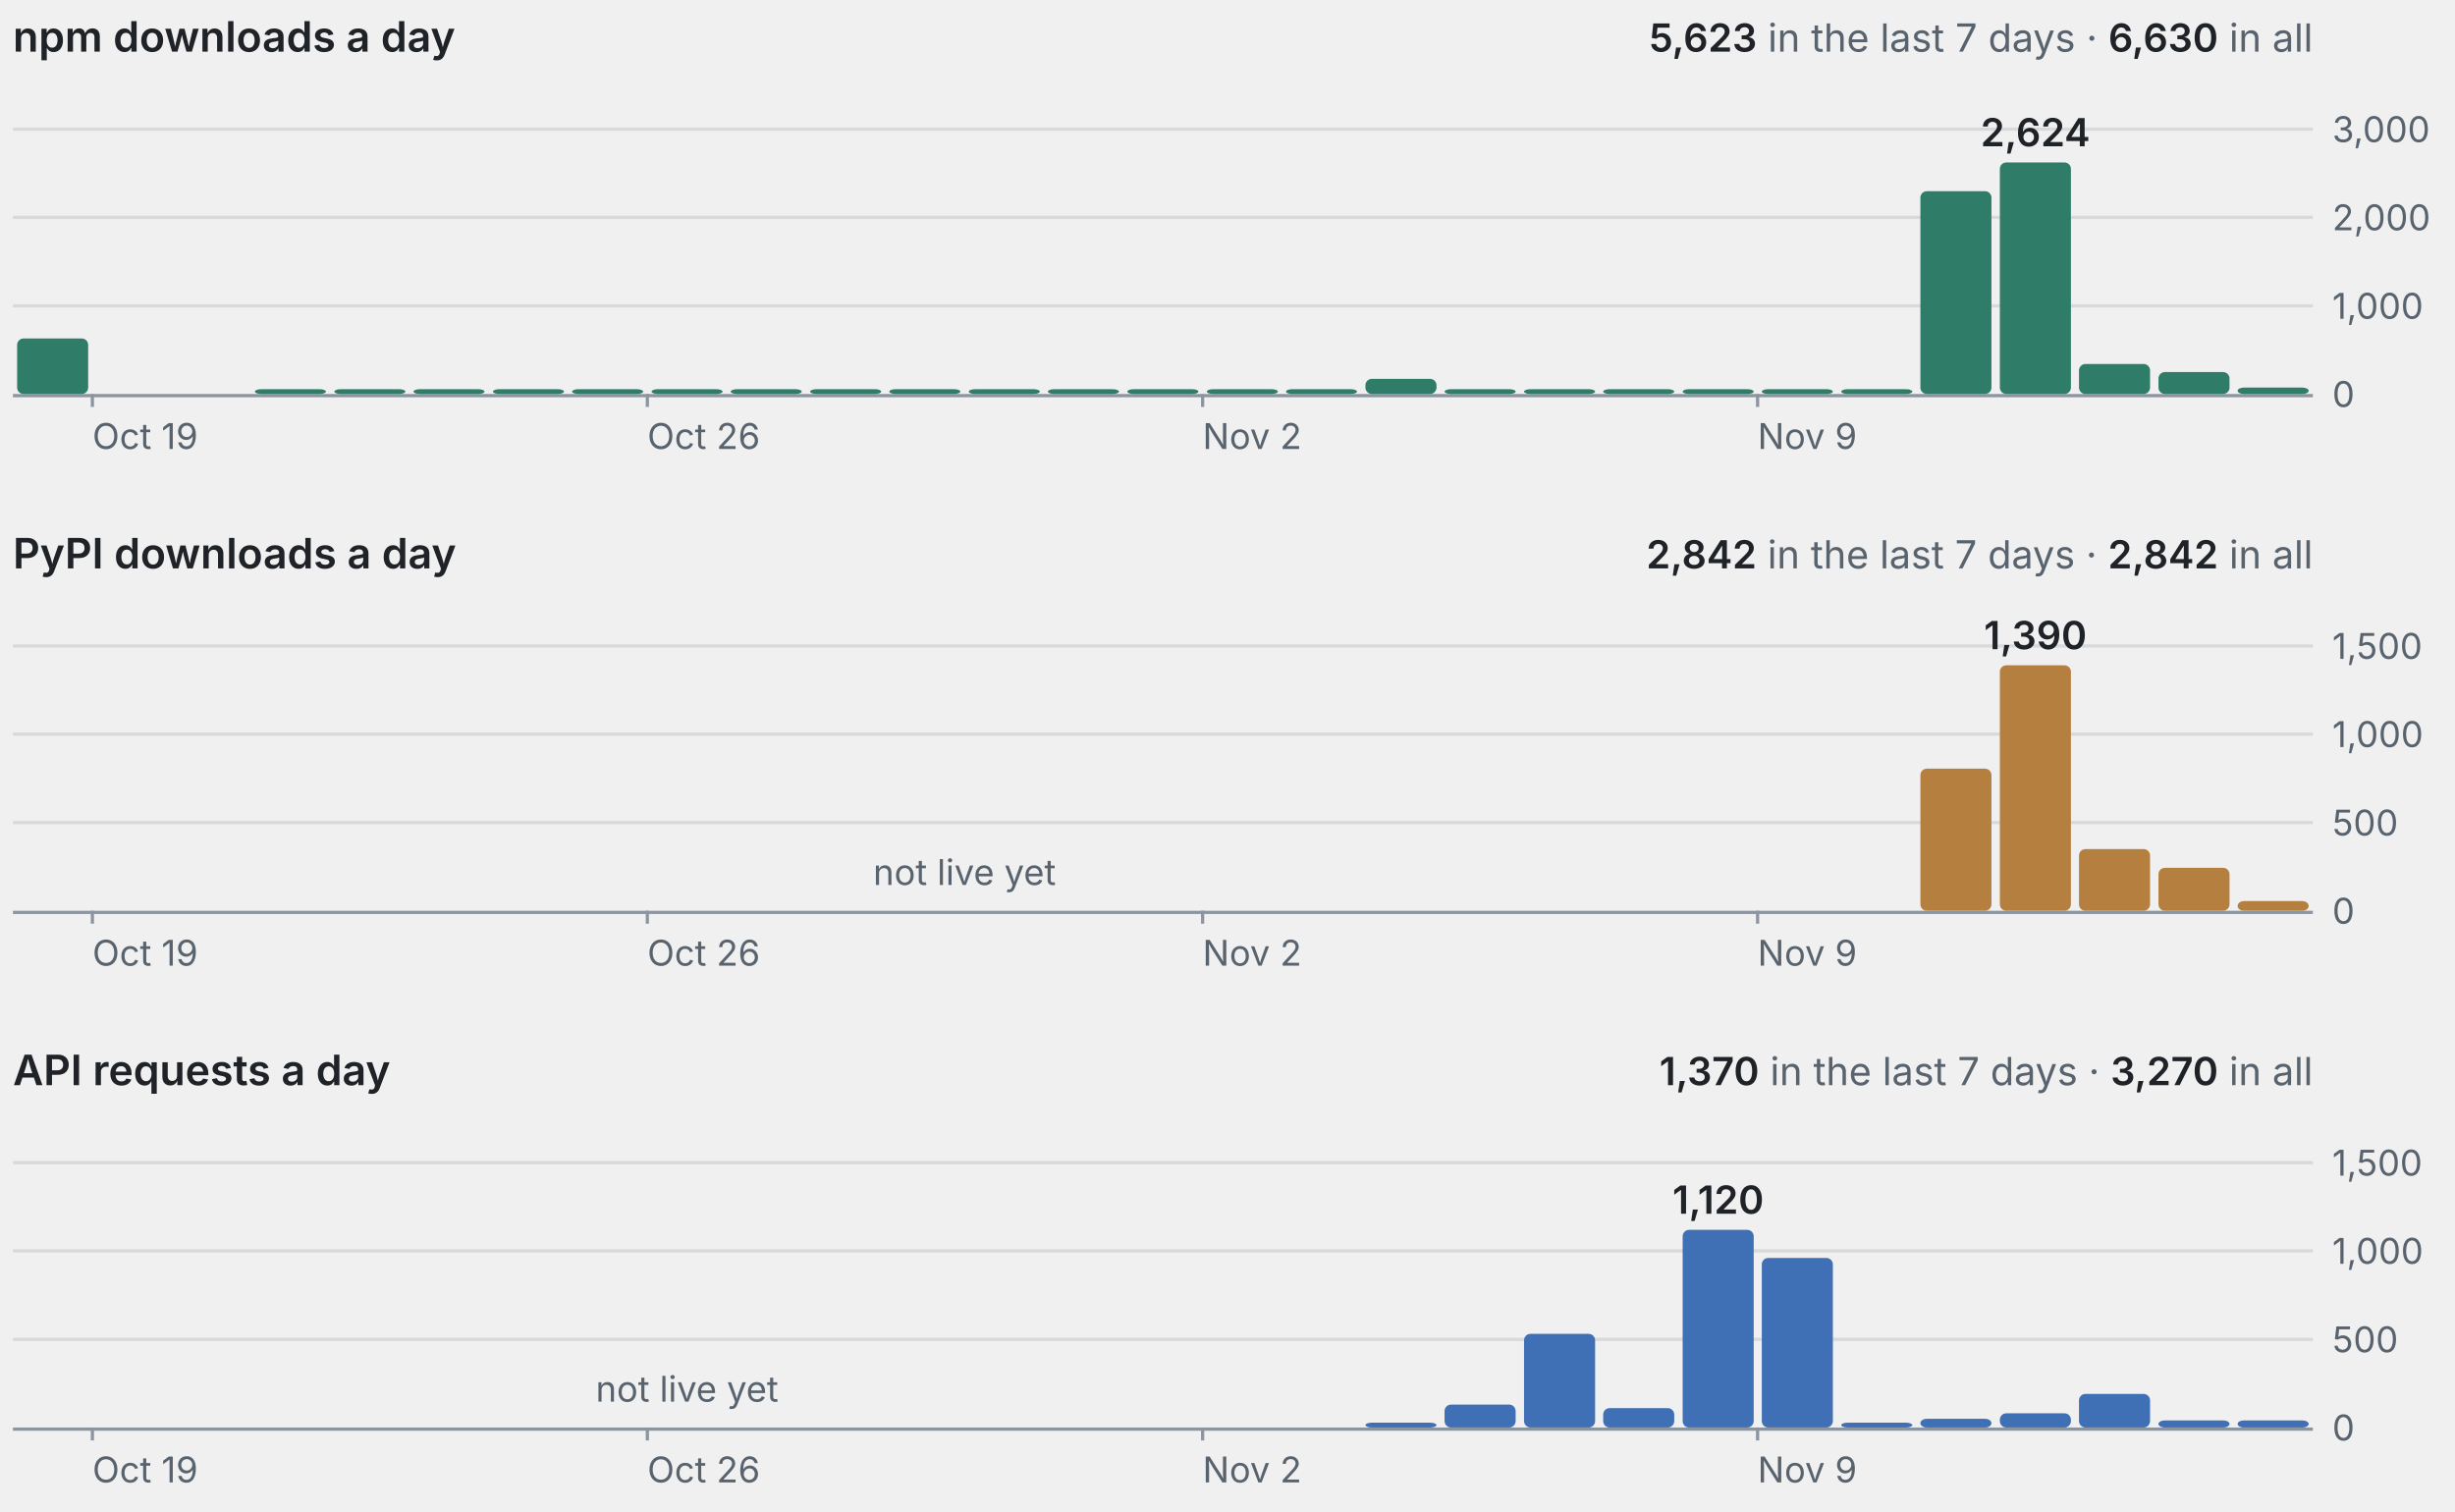
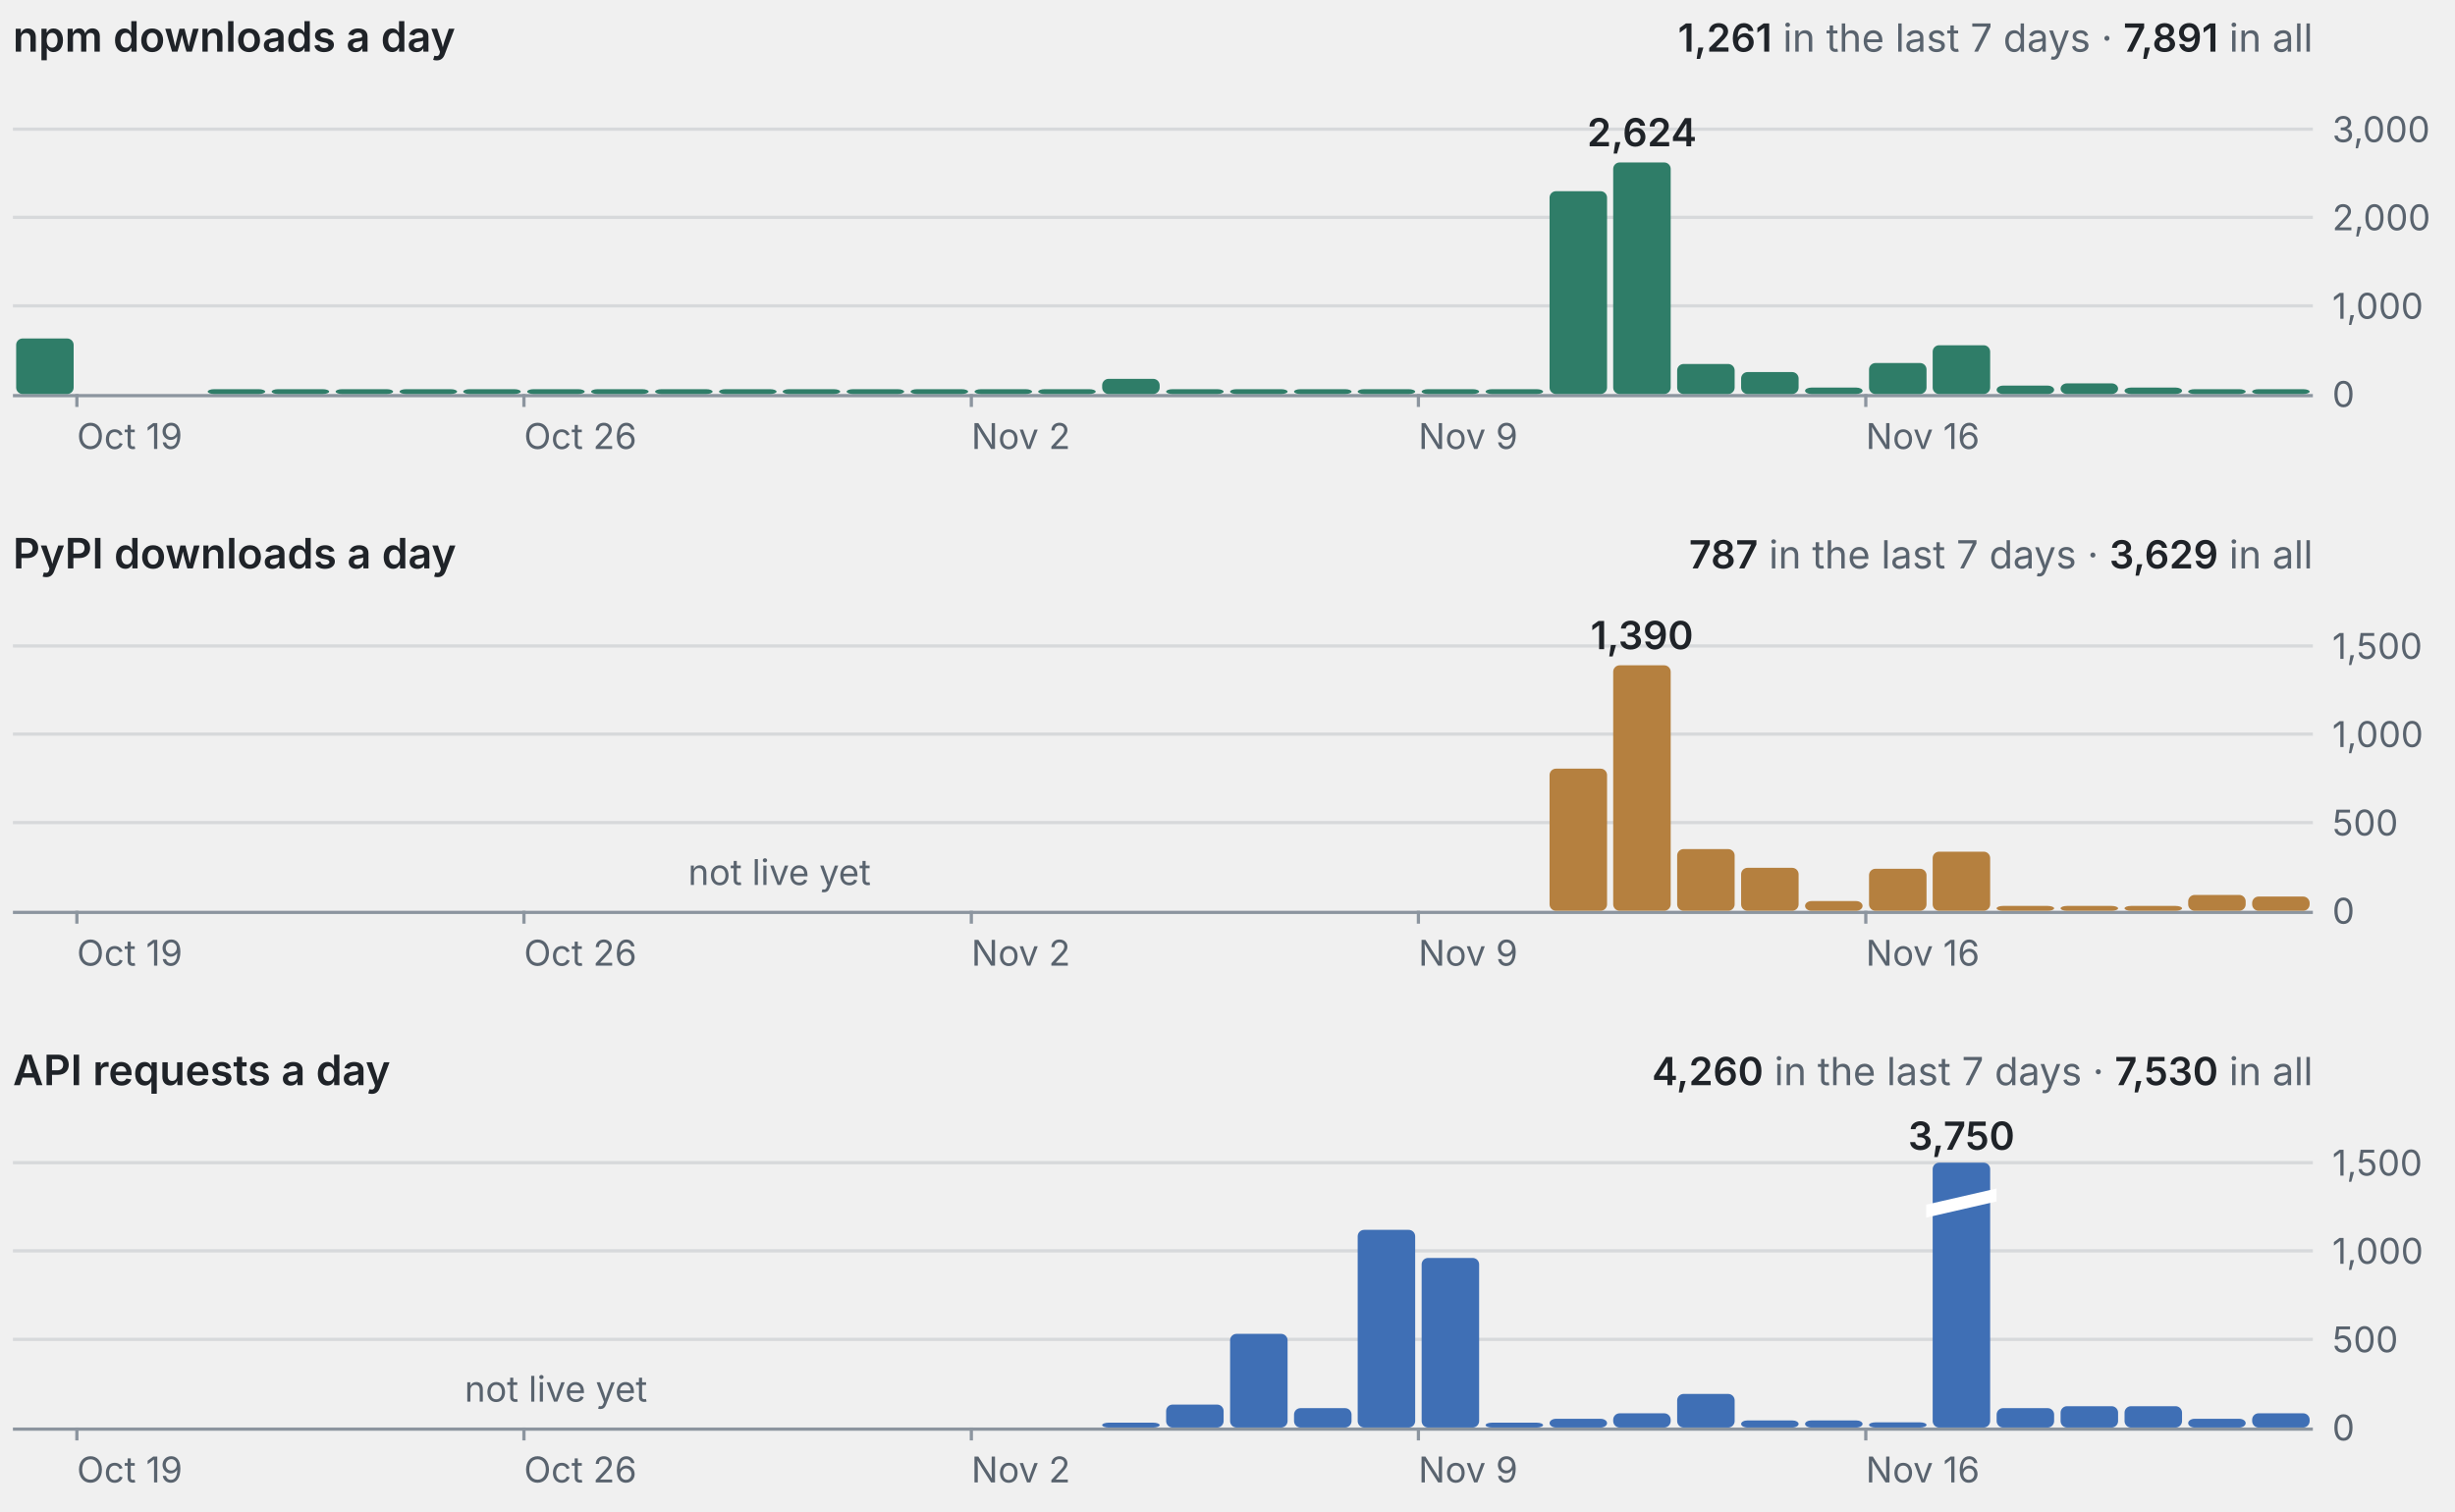
- <svg xmlns="http://www.w3.org/2000/svg" width="760" height="468" viewBox="0 0 760 468" role="img" aria-label="Usage, a day: npm downloads, PyPI downloads and API requests, to 2026-11-15">
+ <svg xmlns="http://www.w3.org/2000/svg" width="760" height="468" viewBox="0 0 760 468" role="img" aria-label="Usage, a day: npm downloads, PyPI downloads and API requests, to 2026-11-22">
  <style>
text{font-family:system-ui,-apple-system,"Segoe UI",sans-serif}
.t{font-size:13px;font-weight:600;fill:#1f2328}.s{font-size:12px;fill:#59636e}.v{font-size:12px;font-weight:600;fill:#1f2328}
.m{font-size:11px;fill:#59636e}.a{stroke:#8c959f}.g{stroke:#8c959f;stroke-opacity:.25}
.n{fill:#2f7d68}.y{fill:#b5803f}.p{fill:#3f6fb5}.b{fill:#ffffff}
@media (prefers-color-scheme:dark){.t,.v{fill:#e6edf3}.s,.m{fill:#9198a1}.a{stroke:#656c76}.g{stroke:#656c76;stroke-opacity:.4}.n{fill:#3fa58a}.y{fill:#d9a55b}.p{fill:#5b8fd9}.b{fill:#0d1117}}
</style>
  <text x="4" y="16" class="t">npm downloads a day</text>
  <text x="716" y="16" class="s" text-anchor="end">
-     <tspan class="v">5,623</tspan> in the last 7 days · <tspan class="v">6,630</tspan> in all</text>
+     <tspan class="v">1,261</tspan> in the last 7 days · <tspan class="v">7,891</tspan> in all</text>
  <line x1="4" y1="94.7" x2="716" y2="94.7" class="g" />
  <text x="722" y="98.7" class="m">1,000</text>
  <line x1="4" y1="67.3" x2="716" y2="67.3" class="g" />
  <text x="722" y="71.3" class="m">2,000</text>
  <line x1="4" y1="40.0" x2="716" y2="40.0" class="g" />
  <text x="722" y="44.0" class="m">3,000</text>
  <line x1="4" y1="122.5" x2="716" y2="122.5" class="a" />
  <text x="722" y="126" class="m">0</text>
-   <rect x="5.3" y="104.8" width="22.0" height="17.2" rx="2.0" class="n" />
-   <rect x="78.9" y="120.5" width="22.0" height="1.5" rx="2.0" class="n" />
-   <rect x="103.5" y="120.5" width="22.0" height="1.5" rx="2.0" class="n" />
-   <rect x="128.0" y="120.5" width="22.0" height="1.5" rx="2.0" class="n" />
-   <rect x="152.6" y="120.5" width="22.0" height="1.5" rx="2.0" class="n" />
-   <rect x="177.1" y="120.5" width="22.0" height="1.5" rx="2.0" class="n" />
-   <rect x="201.7" y="120.5" width="22.0" height="1.5" rx="2.0" class="n" />
-   <rect x="226.2" y="120.5" width="22.0" height="1.5" rx="2.0" class="n" />
-   <rect x="250.8" y="120.5" width="22.0" height="1.5" rx="2.0" class="n" />
-   <rect x="275.3" y="120.5" width="22.0" height="1.5" rx="2.0" class="n" />
-   <rect x="299.9" y="120.5" width="22.0" height="1.5" rx="2.0" class="n" />
-   <rect x="324.4" y="120.5" width="22.0" height="1.5" rx="2.0" class="n" />
-   <rect x="349.0" y="120.5" width="22.0" height="1.5" rx="2.0" class="n" />
-   <rect x="373.6" y="120.5" width="22.0" height="1.5" rx="2.0" class="n" />
-   <rect x="398.1" y="120.5" width="22.0" height="1.5" rx="2.0" class="n" />
-   <rect x="422.7" y="117.3" width="22.0" height="4.7" rx="2.0" class="n" />
-   <rect x="447.2" y="120.5" width="22.0" height="1.5" rx="2.0" class="n" />
-   <rect x="471.8" y="120.5" width="22.0" height="1.5" rx="2.0" class="n" />
-   <rect x="496.3" y="120.5" width="22.0" height="1.5" rx="2.0" class="n" />
-   <rect x="520.9" y="120.5" width="22.0" height="1.5" rx="2.0" class="n" />
-   <rect x="545.4" y="120.5" width="22.0" height="1.5" rx="2.0" class="n" />
-   <rect x="570.0" y="120.5" width="22.0" height="1.5" rx="2.0" class="n" />
-   <rect x="594.5" y="59.2" width="22.0" height="62.8" rx="2.0" class="n" />
-   <rect x="619.1" y="50.3" width="22.0" height="71.7" rx="2.0" class="n" />
-   <rect x="643.6" y="112.7" width="22.0" height="9.3" rx="2.0" class="n" />
-   <rect x="668.2" y="115.2" width="22.0" height="6.8" rx="2.0" class="n" />
-   <rect x="692.7" y="120.0" width="22.0" height="2.0" rx="2.0" class="n" />
-   <text x="630.1" y="45.3" class="v" text-anchor="middle">2,624</text>
-   <line x1="28.6" y1="122" x2="28.6" y2="126" class="a" />
-   <text x="28.6" y="139" class="m">Oct 19</text>
-   <line x1="200.4" y1="122" x2="200.4" y2="126" class="a" />
-   <text x="200.4" y="139" class="m">Oct 26</text>
-   <line x1="372.3" y1="122" x2="372.3" y2="126" class="a" />
-   <text x="372.3" y="139" class="m">Nov 2</text>
-   <line x1="544.1" y1="122" x2="544.1" y2="126" class="a" />
-   <text x="544.1" y="139" class="m">Nov 9</text>
+   <rect x="5.0" y="104.8" width="17.8" height="17.2" rx="2.0" class="n" />
+   <rect x="64.3" y="120.5" width="17.8" height="1.5" rx="2.0" class="n" />
+   <rect x="84.1" y="120.5" width="17.8" height="1.5" rx="2.0" class="n" />
+   <rect x="103.9" y="120.5" width="17.8" height="1.5" rx="2.0" class="n" />
+   <rect x="123.7" y="120.5" width="17.8" height="1.5" rx="2.0" class="n" />
+   <rect x="143.4" y="120.5" width="17.8" height="1.5" rx="2.0" class="n" />
+   <rect x="163.2" y="120.5" width="17.8" height="1.5" rx="2.0" class="n" />
+   <rect x="183.0" y="120.5" width="17.8" height="1.5" rx="2.0" class="n" />
+   <rect x="202.8" y="120.5" width="17.8" height="1.5" rx="2.0" class="n" />
+   <rect x="222.6" y="120.5" width="17.8" height="1.5" rx="2.0" class="n" />
+   <rect x="242.3" y="120.5" width="17.8" height="1.5" rx="2.0" class="n" />
+   <rect x="262.1" y="120.5" width="17.8" height="1.5" rx="2.0" class="n" />
+   <rect x="281.9" y="120.5" width="17.8" height="1.5" rx="2.0" class="n" />
+   <rect x="301.7" y="120.5" width="17.8" height="1.5" rx="2.0" class="n" />
+   <rect x="321.4" y="120.5" width="17.8" height="1.5" rx="2.0" class="n" />
+   <rect x="341.2" y="117.3" width="17.8" height="4.7" rx="2.0" class="n" />
+   <rect x="361.0" y="120.5" width="17.8" height="1.5" rx="2.0" class="n" />
+   <rect x="380.8" y="120.5" width="17.8" height="1.5" rx="2.0" class="n" />
+   <rect x="400.6" y="120.5" width="17.8" height="1.5" rx="2.0" class="n" />
+   <rect x="420.3" y="120.5" width="17.8" height="1.5" rx="2.0" class="n" />
+   <rect x="440.1" y="120.5" width="17.8" height="1.5" rx="2.0" class="n" />
+   <rect x="459.9" y="120.5" width="17.8" height="1.5" rx="2.0" class="n" />
+   <rect x="479.7" y="59.2" width="17.8" height="62.8" rx="2.0" class="n" />
+   <rect x="499.4" y="50.3" width="17.8" height="71.7" rx="2.0" class="n" />
+   <rect x="519.2" y="112.7" width="17.8" height="9.3" rx="2.0" class="n" />
+   <rect x="539.0" y="115.2" width="17.8" height="6.8" rx="2.0" class="n" />
+   <rect x="558.8" y="120.0" width="17.8" height="2.0" rx="2.0" class="n" />
+   <rect x="578.6" y="112.4" width="17.8" height="9.6" rx="2.0" class="n" />
+   <rect x="598.3" y="106.9" width="17.8" height="15.1" rx="2.0" class="n" />
+   <rect x="618.1" y="119.4" width="17.8" height="2.6" rx="2.0" class="n" />
+   <rect x="637.9" y="118.7" width="17.8" height="3.3" rx="2.0" class="n" />
+   <rect x="657.7" y="120.0" width="17.8" height="2.0" rx="2.0" class="n" />
+   <rect x="677.4" y="120.5" width="17.8" height="1.5" rx="2.0" class="n" />
+   <rect x="697.2" y="120.5" width="17.8" height="1.5" rx="2.0" class="n" />
+   <text x="508.3" y="45.3" class="v" text-anchor="middle">2,624</text>
+   <line x1="23.8" y1="122" x2="23.8" y2="126" class="a" />
+   <text x="23.8" y="139" class="m">Oct 19</text>
+   <line x1="162.2" y1="122" x2="162.2" y2="126" class="a" />
+   <text x="162.2" y="139" class="m">Oct 26</text>
+   <line x1="300.7" y1="122" x2="300.7" y2="126" class="a" />
+   <text x="300.7" y="139" class="m">Nov 2</text>
+   <line x1="439.1" y1="122" x2="439.1" y2="126" class="a" />
+   <text x="439.1" y="139" class="m">Nov 9</text>
+   <line x1="577.6" y1="122" x2="577.6" y2="126" class="a" />
+   <text x="577.6" y="139" class="m">Nov 16</text>
  <text x="4" y="176" class="t">PyPI downloads a day</text>
  <text x="716" y="176" class="s" text-anchor="end">
-     <tspan class="v">2,842</tspan> in the last 7 days · <tspan class="v">2,842</tspan> in all</text>
+     <tspan class="v">787</tspan> in the last 7 days · <tspan class="v">3,629</tspan> in all</text>
  <line x1="4" y1="254.7" x2="716" y2="254.7" class="g" />
  <text x="722" y="258.7" class="m">500</text>
  <line x1="4" y1="227.3" x2="716" y2="227.3" class="g" />
  <text x="722" y="231.3" class="m">1,000</text>
  <line x1="4" y1="200.0" x2="716" y2="200.0" class="g" />
  <text x="722" y="204.0" class="m">1,500</text>
  <line x1="4" y1="282.5" x2="716" y2="282.5" class="a" />
  <text x="722" y="286" class="m">0</text>
-   <rect x="594.5" y="238.0" width="22.0" height="44.0" rx="2.0" class="y" />
-   <rect x="619.1" y="206.0" width="22.0" height="76.0" rx="2.0" class="y" />
-   <rect x="643.6" y="262.9" width="22.0" height="19.1" rx="2.0" class="y" />
-   <rect x="668.2" y="268.7" width="22.0" height="13.3" rx="2.0" class="y" />
-   <rect x="692.7" y="279.0" width="22.0" height="3.0" rx="2.0" class="y" />
-   <text x="630.1" y="201.0" class="v" text-anchor="middle">1,390</text>
-   <text x="298.6" y="274" class="m" text-anchor="middle">not live yet</text>
-   <line x1="28.6" y1="282" x2="28.6" y2="286" class="a" />
-   <text x="28.6" y="299" class="m">Oct 19</text>
-   <line x1="200.4" y1="282" x2="200.4" y2="286" class="a" />
-   <text x="200.4" y="299" class="m">Oct 26</text>
-   <line x1="372.3" y1="282" x2="372.3" y2="286" class="a" />
-   <text x="372.3" y="299" class="m">Nov 2</text>
-   <line x1="544.1" y1="282" x2="544.1" y2="286" class="a" />
-   <text x="544.1" y="299" class="m">Nov 9</text>
+   <rect x="479.7" y="238.0" width="17.8" height="44.0" rx="2.0" class="y" />
+   <rect x="499.4" y="206.0" width="17.8" height="76.0" rx="2.0" class="y" />
+   <rect x="519.2" y="262.9" width="17.8" height="19.1" rx="2.0" class="y" />
+   <rect x="539.0" y="268.7" width="17.8" height="13.3" rx="2.0" class="y" />
+   <rect x="558.8" y="279.0" width="17.8" height="3.0" rx="2.0" class="y" />
+   <rect x="578.6" y="269.0" width="17.8" height="13.0" rx="2.0" class="y" />
+   <rect x="598.3" y="263.7" width="17.8" height="18.3" rx="2.0" class="y" />
+   <rect x="618.1" y="280.5" width="17.8" height="1.5" rx="2.0" class="y" />
+   <rect x="637.9" y="280.5" width="17.8" height="1.5" rx="2.0" class="y" />
+   <rect x="657.7" y="280.5" width="17.8" height="1.5" rx="2.0" class="y" />
+   <rect x="677.4" y="277.1" width="17.8" height="4.9" rx="2.0" class="y" />
+   <rect x="697.2" y="277.6" width="17.8" height="4.4" rx="2.0" class="y" />
+   <text x="508.3" y="201.0" class="v" text-anchor="middle">1,390</text>
+   <text x="241.3" y="274" class="m" text-anchor="middle">not live yet</text>
+   <line x1="23.8" y1="282" x2="23.8" y2="286" class="a" />
+   <text x="23.8" y="299" class="m">Oct 19</text>
+   <line x1="162.2" y1="282" x2="162.2" y2="286" class="a" />
+   <text x="162.2" y="299" class="m">Oct 26</text>
+   <line x1="300.7" y1="282" x2="300.7" y2="286" class="a" />
+   <text x="300.7" y="299" class="m">Nov 2</text>
+   <line x1="439.1" y1="282" x2="439.1" y2="286" class="a" />
+   <text x="439.1" y="299" class="m">Nov 9</text>
+   <line x1="577.6" y1="282" x2="577.6" y2="286" class="a" />
+   <text x="577.6" y="299" class="m">Nov 16</text>
  <text x="4" y="336" class="t">API requests a day</text>
  <text x="716" y="336" class="s" text-anchor="end">
-     <tspan class="v">1,370</tspan> in the last 7 days · <tspan class="v">3,270</tspan> in all</text>
+     <tspan class="v">4,260</tspan> in the last 7 days · <tspan class="v">7,530</tspan> in all</text>
  <line x1="4" y1="414.7" x2="716" y2="414.7" class="g" />
  <text x="722" y="418.7" class="m">500</text>
  <line x1="4" y1="387.3" x2="716" y2="387.3" class="g" />
  <text x="722" y="391.3" class="m">1,000</text>
  <line x1="4" y1="360.0" x2="716" y2="360.0" class="g" />
  <text x="722" y="364.0" class="m">1,500</text>
  <line x1="4" y1="442.5" x2="716" y2="442.5" class="a" />
  <text x="722" y="446" class="m">0</text>
-   <rect x="422.7" y="440.5" width="22.0" height="1.5" rx="2.0" class="p" />
-   <rect x="447.2" y="434.9" width="22.0" height="7.1" rx="2.0" class="p" />
-   <rect x="471.8" y="413.0" width="22.0" height="29.0" rx="2.0" class="p" />
-   <rect x="496.3" y="436.0" width="22.0" height="6.0" rx="2.0" class="p" />
-   <rect x="520.9" y="380.8" width="22.0" height="61.2" rx="2.0" class="p" />
-   <rect x="545.4" y="389.5" width="22.0" height="52.5" rx="2.0" class="p" />
-   <rect x="570.0" y="440.5" width="22.0" height="1.5" rx="2.0" class="p" />
-   <rect x="594.5" y="439.3" width="22.0" height="2.7" rx="2.0" class="p" />
-   <rect x="619.1" y="437.6" width="22.0" height="4.4" rx="2.0" class="p" />
-   <rect x="643.6" y="431.6" width="22.0" height="10.4" rx="2.0" class="p" />
-   <rect x="668.2" y="439.8" width="22.0" height="2.2" rx="2.0" class="p" />
-   <rect x="692.7" y="439.8" width="22.0" height="2.2" rx="2.0" class="p" />
-   <text x="531.9" y="375.8" class="v" text-anchor="middle">1,120</text>
-   <text x="212.7" y="434" class="m" text-anchor="middle">not live yet</text>
-   <line x1="28.6" y1="442" x2="28.6" y2="446" class="a" />
-   <text x="28.6" y="459" class="m">Oct 19</text>
-   <line x1="200.4" y1="442" x2="200.4" y2="446" class="a" />
-   <text x="200.4" y="459" class="m">Oct 26</text>
-   <line x1="372.3" y1="442" x2="372.3" y2="446" class="a" />
-   <text x="372.3" y="459" class="m">Nov 2</text>
-   <line x1="544.1" y1="442" x2="544.1" y2="446" class="a" />
-   <text x="544.1" y="459" class="m">Nov 9</text>
+   <rect x="341.2" y="440.5" width="17.8" height="1.5" rx="2.0" class="p" />
+   <rect x="361.0" y="434.9" width="17.8" height="7.1" rx="2.0" class="p" />
+   <rect x="380.8" y="413.0" width="17.8" height="29.0" rx="2.0" class="p" />
+   <rect x="400.6" y="436.0" width="17.8" height="6.0" rx="2.0" class="p" />
+   <rect x="420.3" y="380.8" width="17.8" height="61.2" rx="2.0" class="p" />
+   <rect x="440.1" y="389.5" width="17.8" height="52.5" rx="2.0" class="p" />
+   <rect x="459.9" y="440.5" width="17.8" height="1.5" rx="2.0" class="p" />
+   <rect x="479.7" y="439.3" width="17.8" height="2.7" rx="2.0" class="p" />
+   <rect x="499.4" y="437.6" width="17.8" height="4.4" rx="2.0" class="p" />
+   <rect x="519.2" y="431.6" width="17.8" height="10.4" rx="2.0" class="p" />
+   <rect x="539.0" y="439.8" width="17.8" height="2.2" rx="2.0" class="p" />
+   <rect x="558.8" y="439.8" width="17.8" height="2.2" rx="2.0" class="p" />
+   <rect x="578.6" y="440.4" width="17.8" height="1.6" rx="2.0" class="p" />
+   <rect x="598.3" y="360.0" width="17.8" height="82.0" rx="2.0" class="p" />
+   <path d="M596.3 373 l21.778 -5 v4 l-21.778 5z" class="b" />
+   <text x="607.2" y="356" class="v" text-anchor="middle">3,750</text>
+   <rect x="618.1" y="436.0" width="17.8" height="6.0" rx="2.0" class="p" />
+   <rect x="637.9" y="435.4" width="17.8" height="6.6" rx="2.0" class="p" />
+   <rect x="657.7" y="435.4" width="17.8" height="6.6" rx="2.0" class="p" />
+   <rect x="677.4" y="439.3" width="17.8" height="2.7" rx="2.0" class="p" />
+   <rect x="697.2" y="437.6" width="17.8" height="4.4" rx="2.0" class="p" />
+   <text x="172.1" y="434" class="m" text-anchor="middle">not live yet</text>
+   <line x1="23.8" y1="442" x2="23.8" y2="446" class="a" />
+   <text x="23.8" y="459" class="m">Oct 19</text>
+   <line x1="162.2" y1="442" x2="162.2" y2="446" class="a" />
+   <text x="162.2" y="459" class="m">Oct 26</text>
+   <line x1="300.7" y1="442" x2="300.7" y2="446" class="a" />
+   <text x="300.7" y="459" class="m">Nov 2</text>
+   <line x1="439.1" y1="442" x2="439.1" y2="446" class="a" />
+   <text x="439.1" y="459" class="m">Nov 9</text>
+   <line x1="577.6" y1="442" x2="577.6" y2="446" class="a" />
+   <text x="577.6" y="459" class="m">Nov 16</text>
</svg>
